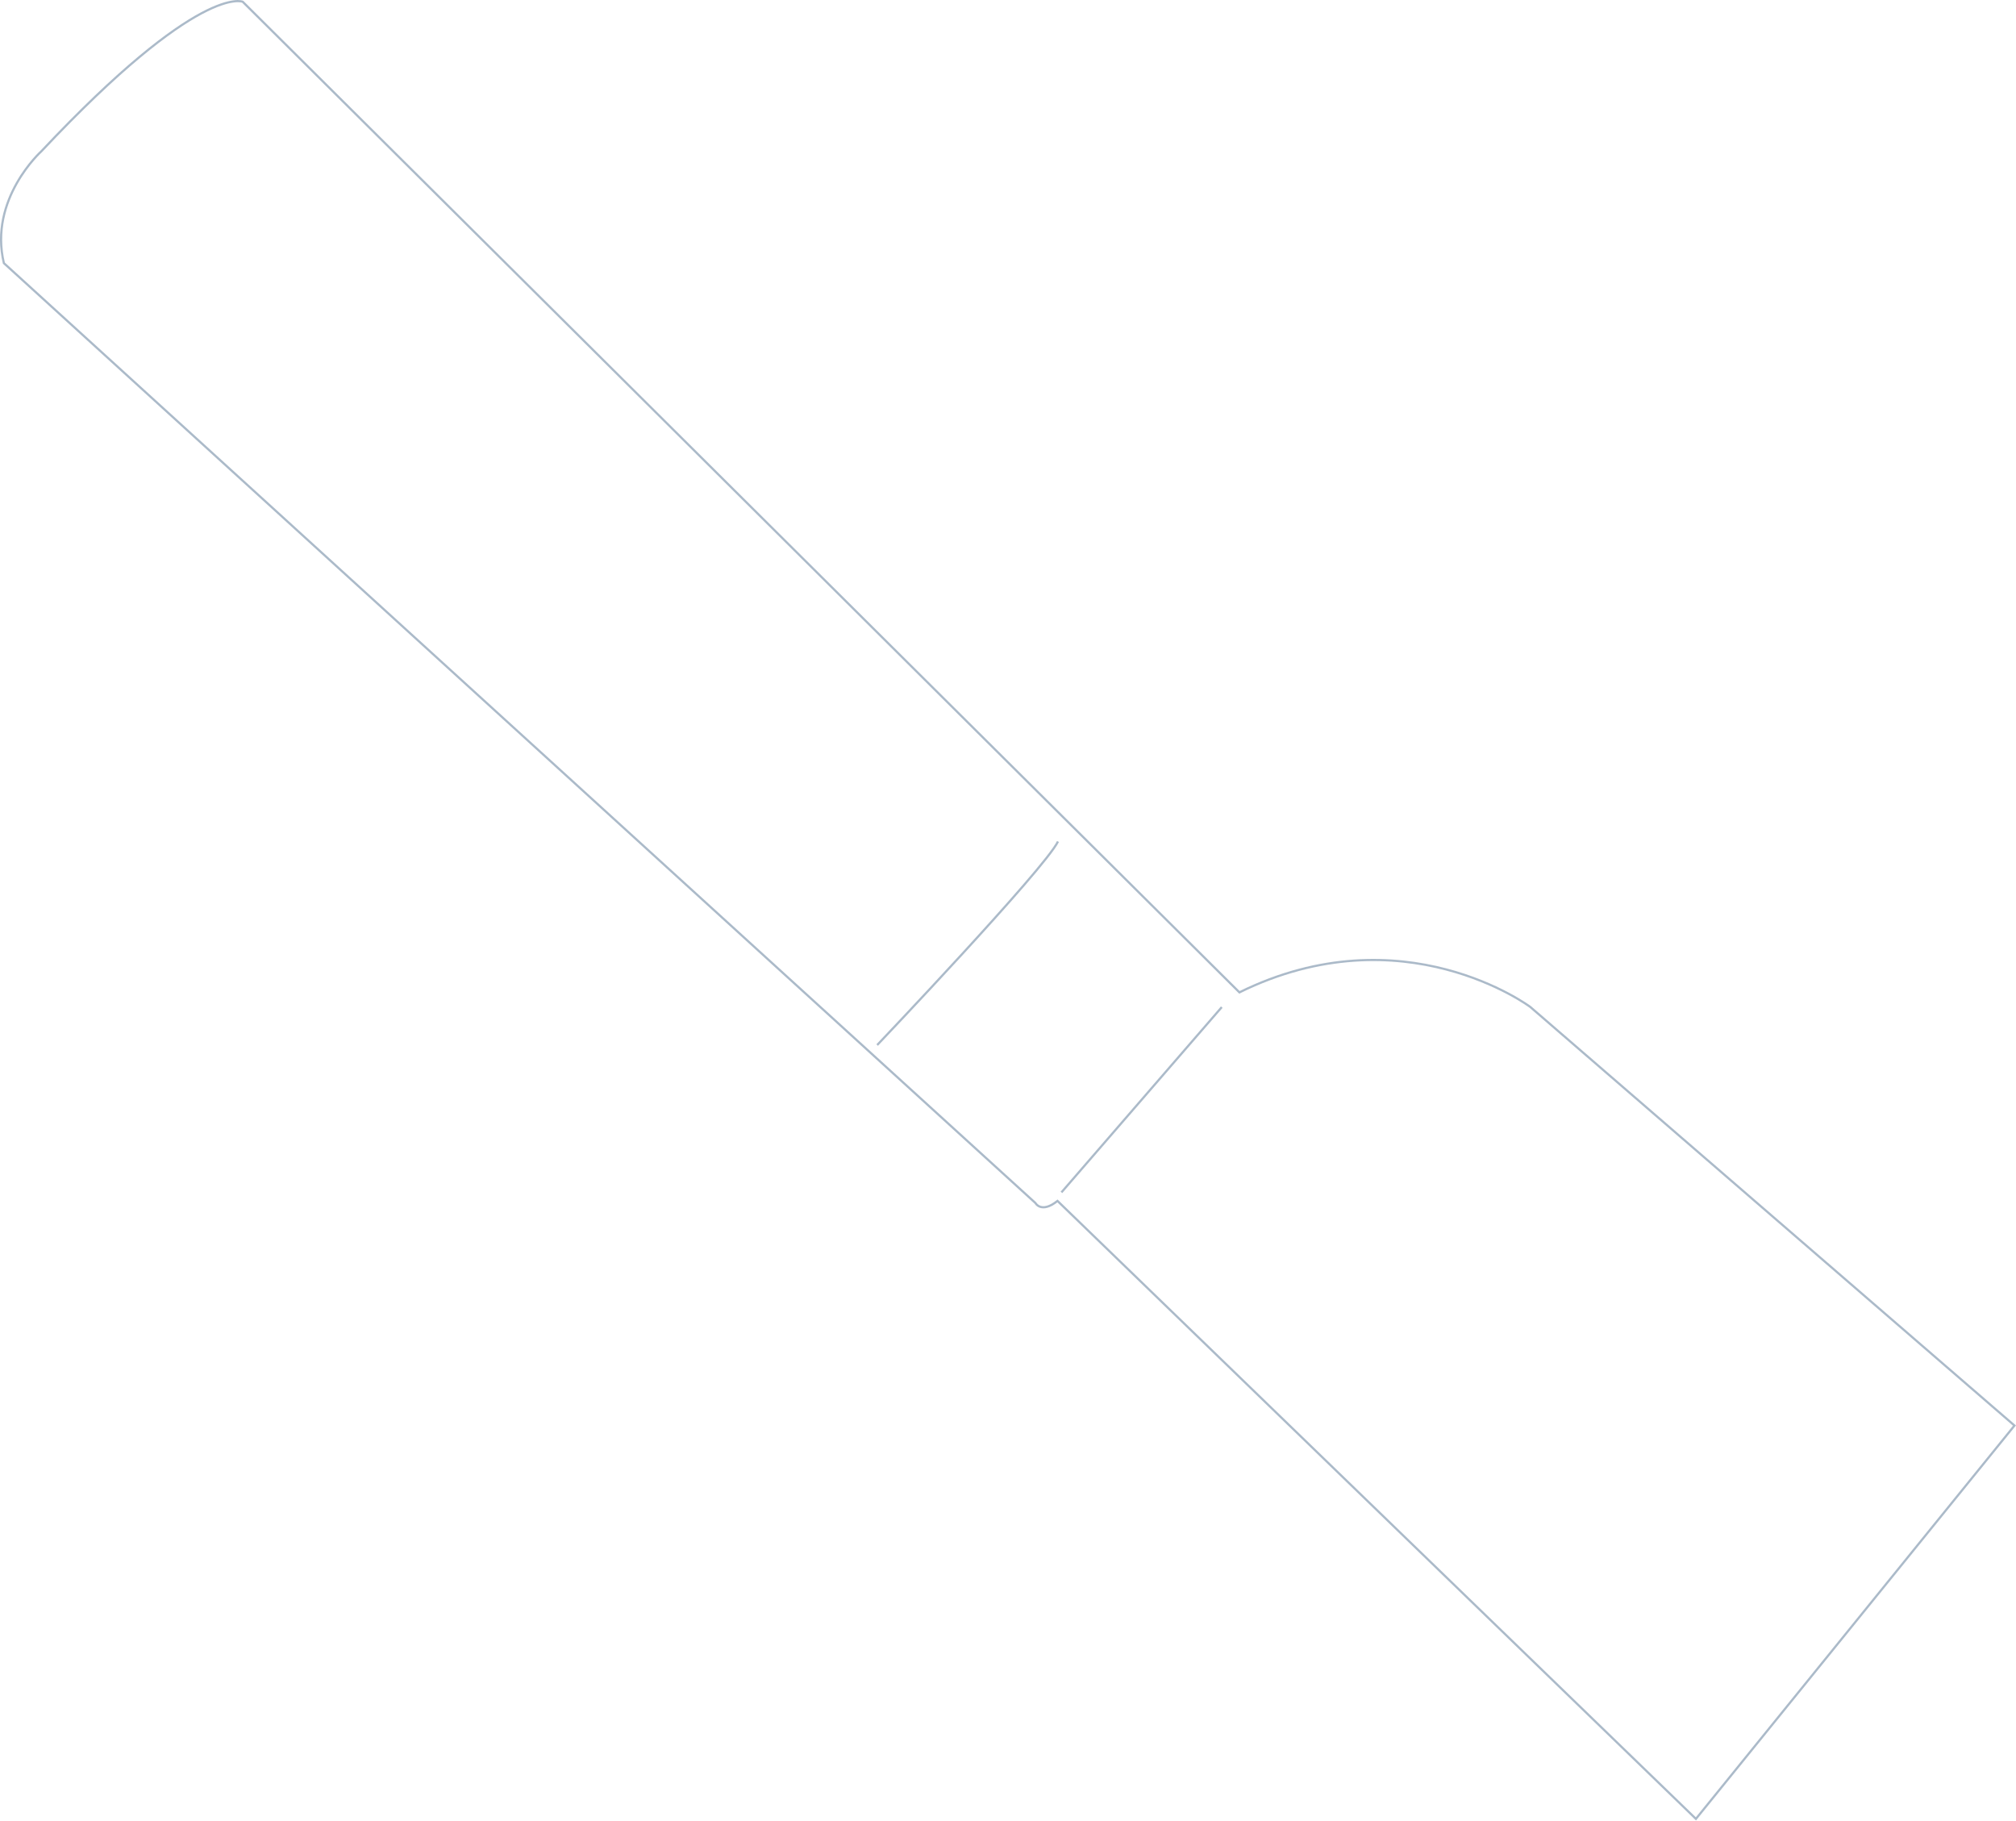
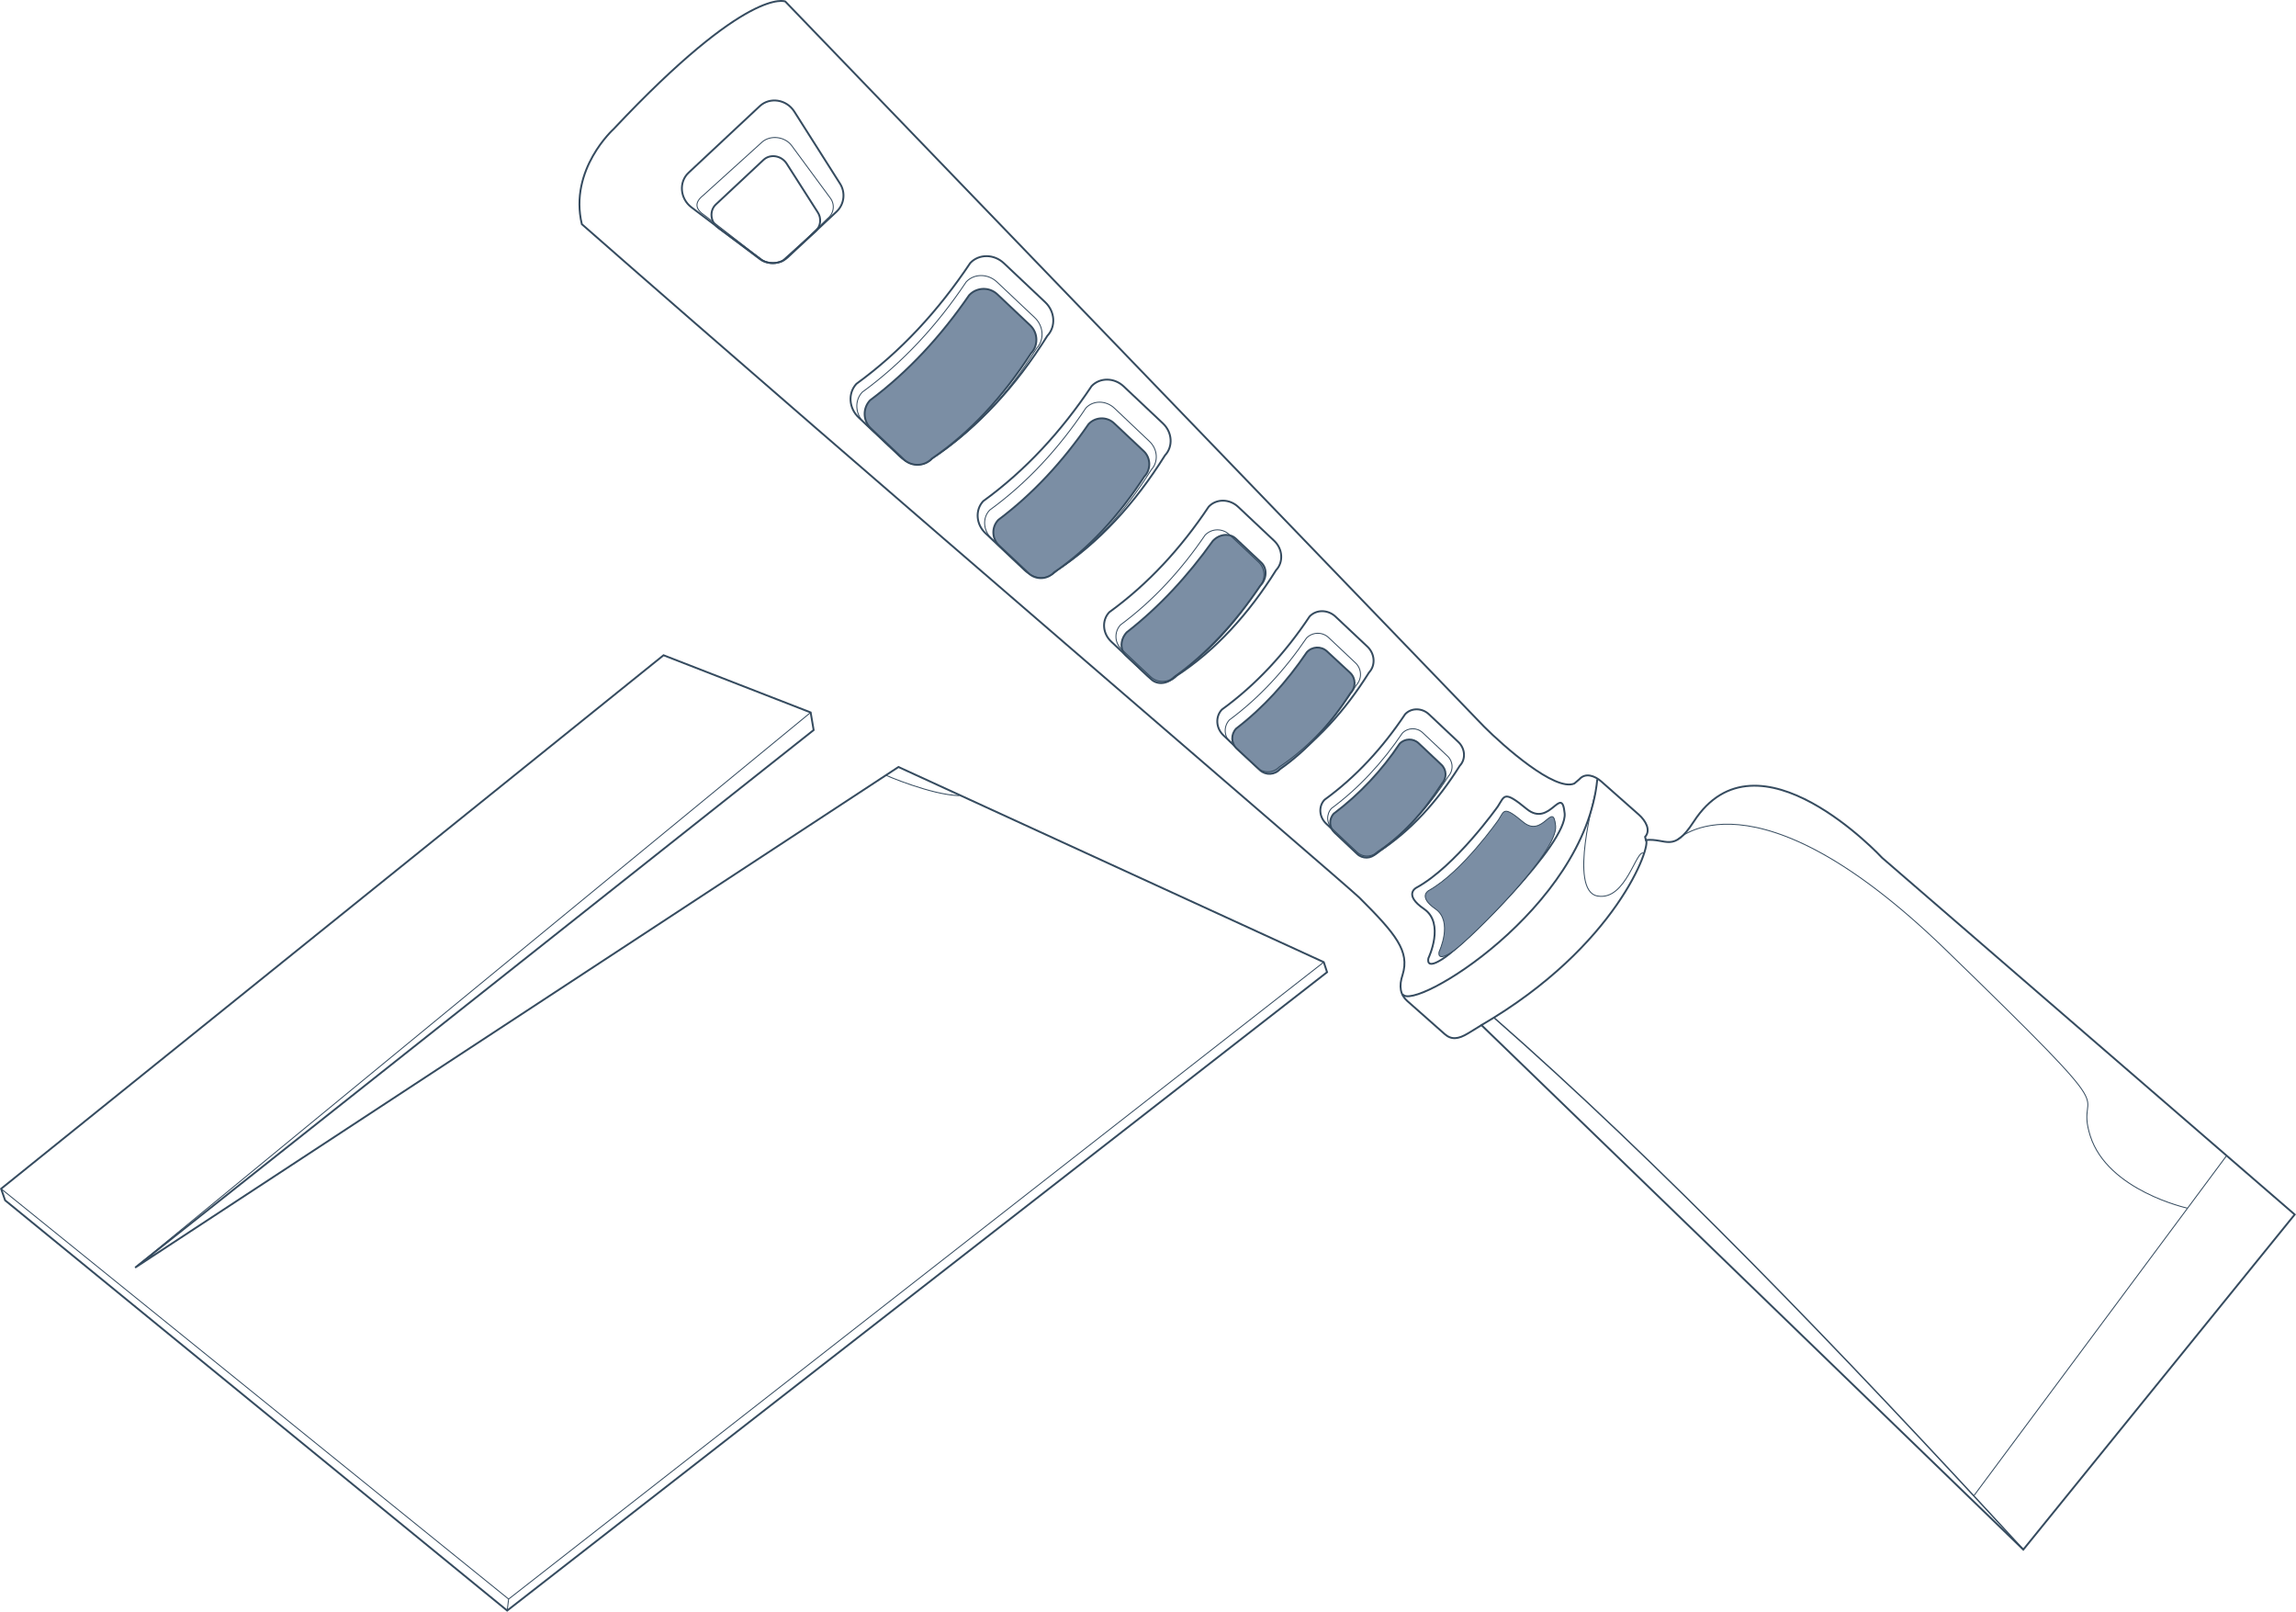
- <svg xmlns="http://www.w3.org/2000/svg" id="圖層_1" data-name="圖層 1" viewBox="0 0 918.56 829.41">
+ <svg xmlns="http://www.w3.org/2000/svg" id="圖層_1" data-name="圖層 1" viewBox="0 0 1227.98 861.92">
  <defs>
-     <style>
-       .cls-1 {
-         fill: none;
-         stroke: #abbac9;
-         stroke-miterlimit: 10;
-       }
-     </style>
+     <style>.cls-1,.cls-2,.cls-3,.cls-4,.cls-6{fill:none;}.cls-1,.cls-2,.cls-3,.cls-4,.cls-5,.cls-6,.cls-7{stroke:#354b5f;}.cls-1,.cls-2,.cls-4,.cls-5,.cls-7{stroke-miterlimit:10;}.cls-1{stroke-width:0.75px;}.cls-3,.cls-6{stroke-linecap:round;stroke-linejoin:round;}.cls-4,.cls-6,.cls-7{stroke-width:0.5px;}.cls-5,.cls-7{fill:#7b8ea4;}
+ </style>
  </defs>
-   <g>
-     <path class="cls-1" d="M481.83,547.14,772.72,828.67,917.87,649.48,697.23,458.75s-58-43.32-132.51-6.63L110.59.8S91.06-7.89,18.77,69c0,0-24,21.62-17,50.89l470,428.19S474.43,553.05,481.83,547.14Z" />
-     <line class="cls-1" x1="483.63" y1="543.24" x2="556.68" y2="458.84" />
-     <path class="cls-1" d="M399.67,476.12s76.31-80.21,82.38-92.73" />
-   </g>
+   <path class="cls-1" d="M798.8,544c87.87,77,184,176.42,283.34,284.65" />
+   <path class="cls-2" d="M750.16,531.63c5.48,9.86,97.48-45.79,104.13-114.93" />
+   <path class="cls-3" d="M880.26,449.23c3.17,2.5-15.36,56.78-88,99" />
+   <path class="cls-2" d="M792.34,548.21l289.8,280.46,145.15-179.19L1006.65,458.75s-66.71-72-100.83-19.3c-11,17-14.55,8.64-25.56,9.78l-.4-1.69c3.2-3.62.26-8.7-3.36-11.9l-20-17.68c-3.61-3.2-8.59-4.88-11.79-1.26L842,419c-10.34,4.43-37.92-20.07-48.29-30.44L420,.8S400.48-7.89,328.19,69c0,0-24,21.62-17,50.89C458.48,249.15,716.9,470.39,727,480c19.7,19.61,27,28.74,23.18,41.19-2.15,6.37-1.17,10.88,2.45,14.08l20,17.68c3.61,3.2,7.28,2.85,12.62-.4ZM447.54,113.07l-26.31,24.6a11.89,11.89,0,0,1-15.33.48l-36.1-27.29c-6.13-4.64-6.86-13.51-1.52-18.5l38.08-35.61c5.4-5,14.3-3.64,18.46,2.91L449.15,98A11.88,11.88,0,0,1,447.54,113.07Z" />
+   <path class="cls-2" d="M436.29,123.59,418.61,139.5a12.29,12.29,0,0,1-10.7-.1L384,121.74c-4.14-3.14-4.67-9.11-1.1-12.44l25.43-23.79c3.6-3.36,9.59-2.38,12.41,2l16.53,25.88A8,8,0,0,1,436.29,123.59Z" />
+   <path class="cls-4" d="M442.61,116.83l-22.34,21.63a11.3,11.3,0,0,1-12.95.35l-30.4-23.6c-5.18-3.38-5.52-6.93-1-10.57l31.91-28.88c4.55-3.68,12.07-2.66,15.59,2.12L444,105.81A7.81,7.81,0,0,1,442.61,116.83Z" />
+   <path class="cls-3" d="M780.76,409.47c-12,19.12-26.16,34.69-43.12,45.77-3.29,3.49-9,3.46-12.76-.08l-15.64-14.74c-3.75-3.54-4.13-9.24-.84-12.73,16.76-12.19,31-27.61,43.12-45.77,3.3-3.49,9-3.46,12.76.08l15.64,14.74C783.68,400.27,784.05,406,780.76,409.47Z" />
+   <path class="cls-3" d="M732.21,359.61c-13,20.79-28.47,37.74-46.92,49.79-3.58,3.8-9.79,3.76-13.88-.09l-17-16c-4.09-3.85-4.5-10-.92-13.85,18.24-13.26,33.74-30,46.92-49.79,3.58-3.8,9.79-3.76,13.88.08l17,16C735.38,349.6,735.79,355.81,732.21,359.61Z" />
+   <path class="cls-3" d="M682.48,304.91c-14.78,23.58-32.26,42.78-53.17,56.44-4.06,4.31-11.11,4.26-15.74-.1l-19.28-18.17c-4.63-4.36-5.1-11.39-1-15.7,20.67-15,38.24-34.05,53.18-56.44,4.06-4.31,11.1-4.26,15.73.1l19.29,18.17C686.08,293.57,686.54,300.6,682.48,304.91Z" />
+   <path class="cls-3" d="M623.08,243.5C607,269.18,587.93,290.11,565.15,305c-4.43,4.69-12.1,4.64-17.15-.11l-21-19.8c-5-4.75-5.55-12.41-1.13-17.11,22.52-16.37,41.66-37.09,57.94-61.49,4.42-4.69,12.1-4.64,17.14.11l21,19.8C627,231.14,627.5,238.8,623.08,243.5Z" />
+   <path class="cls-3" d="M560.17,179.56c-16.92,27-36.92,49-60.86,64.6-4.65,4.94-12.72,4.89-18-.11l-22.07-20.8c-5.3-5-5.83-13-1.19-18,23.66-17.21,43.77-39,60.87-64.6,4.65-4.94,12.71-4.89,18,.11L559,161.59C564.29,166.58,564.82,174.63,560.17,179.56Z" />
+   <path class="cls-5" d="M771.23,419c-9.94,15.5-21.54,28.23-35.25,37.42a7.17,7.17,0,0,1-10.14.22l-12.11-11.41a7.17,7.17,0,0,1-.38-10.13,153.29,153.29,0,0,0,35.25-37.42,7.18,7.18,0,0,1,10.14-.22l12.1,11.41A7.17,7.17,0,0,1,771.23,419Z" />
+   <path class="cls-6" d="M774.6,415.18c-10.66,16.68-23.12,30.36-37.89,40.22a7.75,7.75,0,0,1-11,.19l-13.12-12.37a7.73,7.73,0,0,1-.46-10.93c14.61-10.82,27.14-24.36,37.89-40.22a7.74,7.74,0,0,1,10.94-.19l13.12,12.37A7.73,7.73,0,0,1,774.6,415.18Z" />
+   <path class="cls-5" d="M722.38,370.51c-10.74,16.73-23.18,30.59-37.78,40.81a7.57,7.57,0,0,1-10.68.59L661.38,400.3a7.57,7.57,0,0,1-.23-10.69c14.48-11.14,27-24.88,37.78-40.81a7.56,7.56,0,0,1,10.68-.59l12.54,11.61A7.56,7.56,0,0,1,722.38,370.51Z" />
+   <path class="cls-6" d="M725.4,366.38c-11.61,18.15-25.18,33-41.26,43.78a8.42,8.42,0,0,1-11.91.2L658,396.91a8.42,8.42,0,0,1-.5-11.9c15.91-11.78,29.55-26.52,41.25-43.78a8.42,8.42,0,0,1,11.91-.21l14.28,13.46A8.42,8.42,0,0,1,725.4,366.38Z" />
+   <path class="cls-5" d="M674.1,313.17C660.65,333,645.45,349.6,628,362.09c-3.52,3.73-9,4.27-12.28,1.19l-13.59-12.8c-3.26-3.07-3-8.59.47-12.33,17.35-13.55,32.61-30,46.09-48.92,3.52-3.73,9-4.27,12.28-1.19l13.59,12.8C677.83,303.91,677.62,309.43,674.1,313.17Z" />
+   <path class="cls-6" d="M673.6,313.57c-12.74,19.88-27.62,36.21-45.22,48a9.21,9.21,0,0,1-13,.27L599.8,347.17a9.21,9.21,0,0,1-.52-13c17.43-12.93,32.38-29.09,45.23-48a9.19,9.19,0,0,1,13-.26l15.56,14.66A9.21,9.21,0,0,1,673.6,313.57Z" />
+   <path class="cls-5" d="M612,254.88c-13.72,21.08-29.6,38.48-48.23,51.19a9.62,9.62,0,0,1-13.6.54l-15.94-15a9.63,9.63,0,0,1-.27-13.61c18.47-13.89,34.42-31.13,48.23-51.19a9.63,9.63,0,0,1,13.6-.54l15.94,15A9.63,9.63,0,0,1,612,254.88Z" />
+   <path class="cls-6" d="M615.75,251.18c-14.29,22.82-31.21,41.41-51.46,54.61-3.93,4.17-10.76,4.12-15.25-.11L530.32,288c-4.49-4.23-5-11.05-1-15.22,20-14.54,37-32.94,51.46-54.62,3.92-4.17,10.75-4.11,15.25.12L614.73,236C619.22,240.19,619.68,247,615.75,251.18Z" />
+   <path class="cls-5" d="M551.38,189c-15,23.19-32.46,42.3-52.95,56.21a10.63,10.63,0,0,1-15,.52l-17.7-16.68a10.63,10.63,0,0,1-.38-15c20.32-15.22,37.83-34.15,53-56.21a10.62,10.62,0,0,1,15-.51L551,174A10.62,10.62,0,0,1,551.38,189Z" />
+   <path class="cls-6" d="M554.43,186.21c-15.47,24.66-33.76,44.75-55.63,59-4.25,4.51-11.61,4.47-16.45-.08l-20.14-19c-4.83-4.55-5.31-11.9-1.06-16.41,21.62-15.73,40-35.63,55.63-59,4.25-4.51,11.61-4.47,16.45.09l20.14,19C558.2,174.36,558.68,181.7,554.43,186.21Z" />
+   <line class="cls-4" x1="1190.87" y1="618" x2="1055.64" y2="799.94" />
+   <path class="cls-2" d="M801.09,431.26s-22.71,32.11-43.6,43.47c0,0-7.11,3.66,4.15,11.36S764,512.32,764,512.32s-2.18,7.4,9.13-.6S838.41,451,836.83,435s-7.84,7.83-20.28-2.39S804.8,425.6,801.09,431.26Z" />
+   <path class="cls-7" d="M801.46,438.4S782,466.32,764.17,476.2c0,0-6.08,3.18,3.55,9.87s2,22.8,2,22.8-1.87,6.44,7.81-.51S833.39,455.6,832,441.68s-6.7,6.81-17.35-2.07S804.64,433.48,801.46,438.4Z" />
+   <path class="cls-4" d="M853.21,424.33s-14.56,51.84,1.08,54.8,21-26.37,25-22.66" />
+   <path class="cls-4" d="M896.84,449.23s40.65-41.36,143.76,58.64,68,70.22,77.34,99.56,52,38.66,52,38.66" />
+   <line class="cls-4" x1="0.59" y1="635.71" x2="272.03" y2="855.13" />
+   <polygon class="cls-2" points="480.53 410.16 708 514.52 709.76 519.89 271.26 861.28 2.73 641.89 0.59 635.71 354.88 350.4 433.57 380.99 435.17 390.41 72.29 677.87 480.53 410.16" />
+   <line class="cls-4" x1="433.57" y1="380.99" x2="72.29" y2="677.87" />
+   <polyline class="cls-4" points="708 514.52 272.03 855.13 271.26 861.28" />
+   <path class="cls-4" d="M473.79,414.59S497.74,425,513,425.49" />
</svg>
